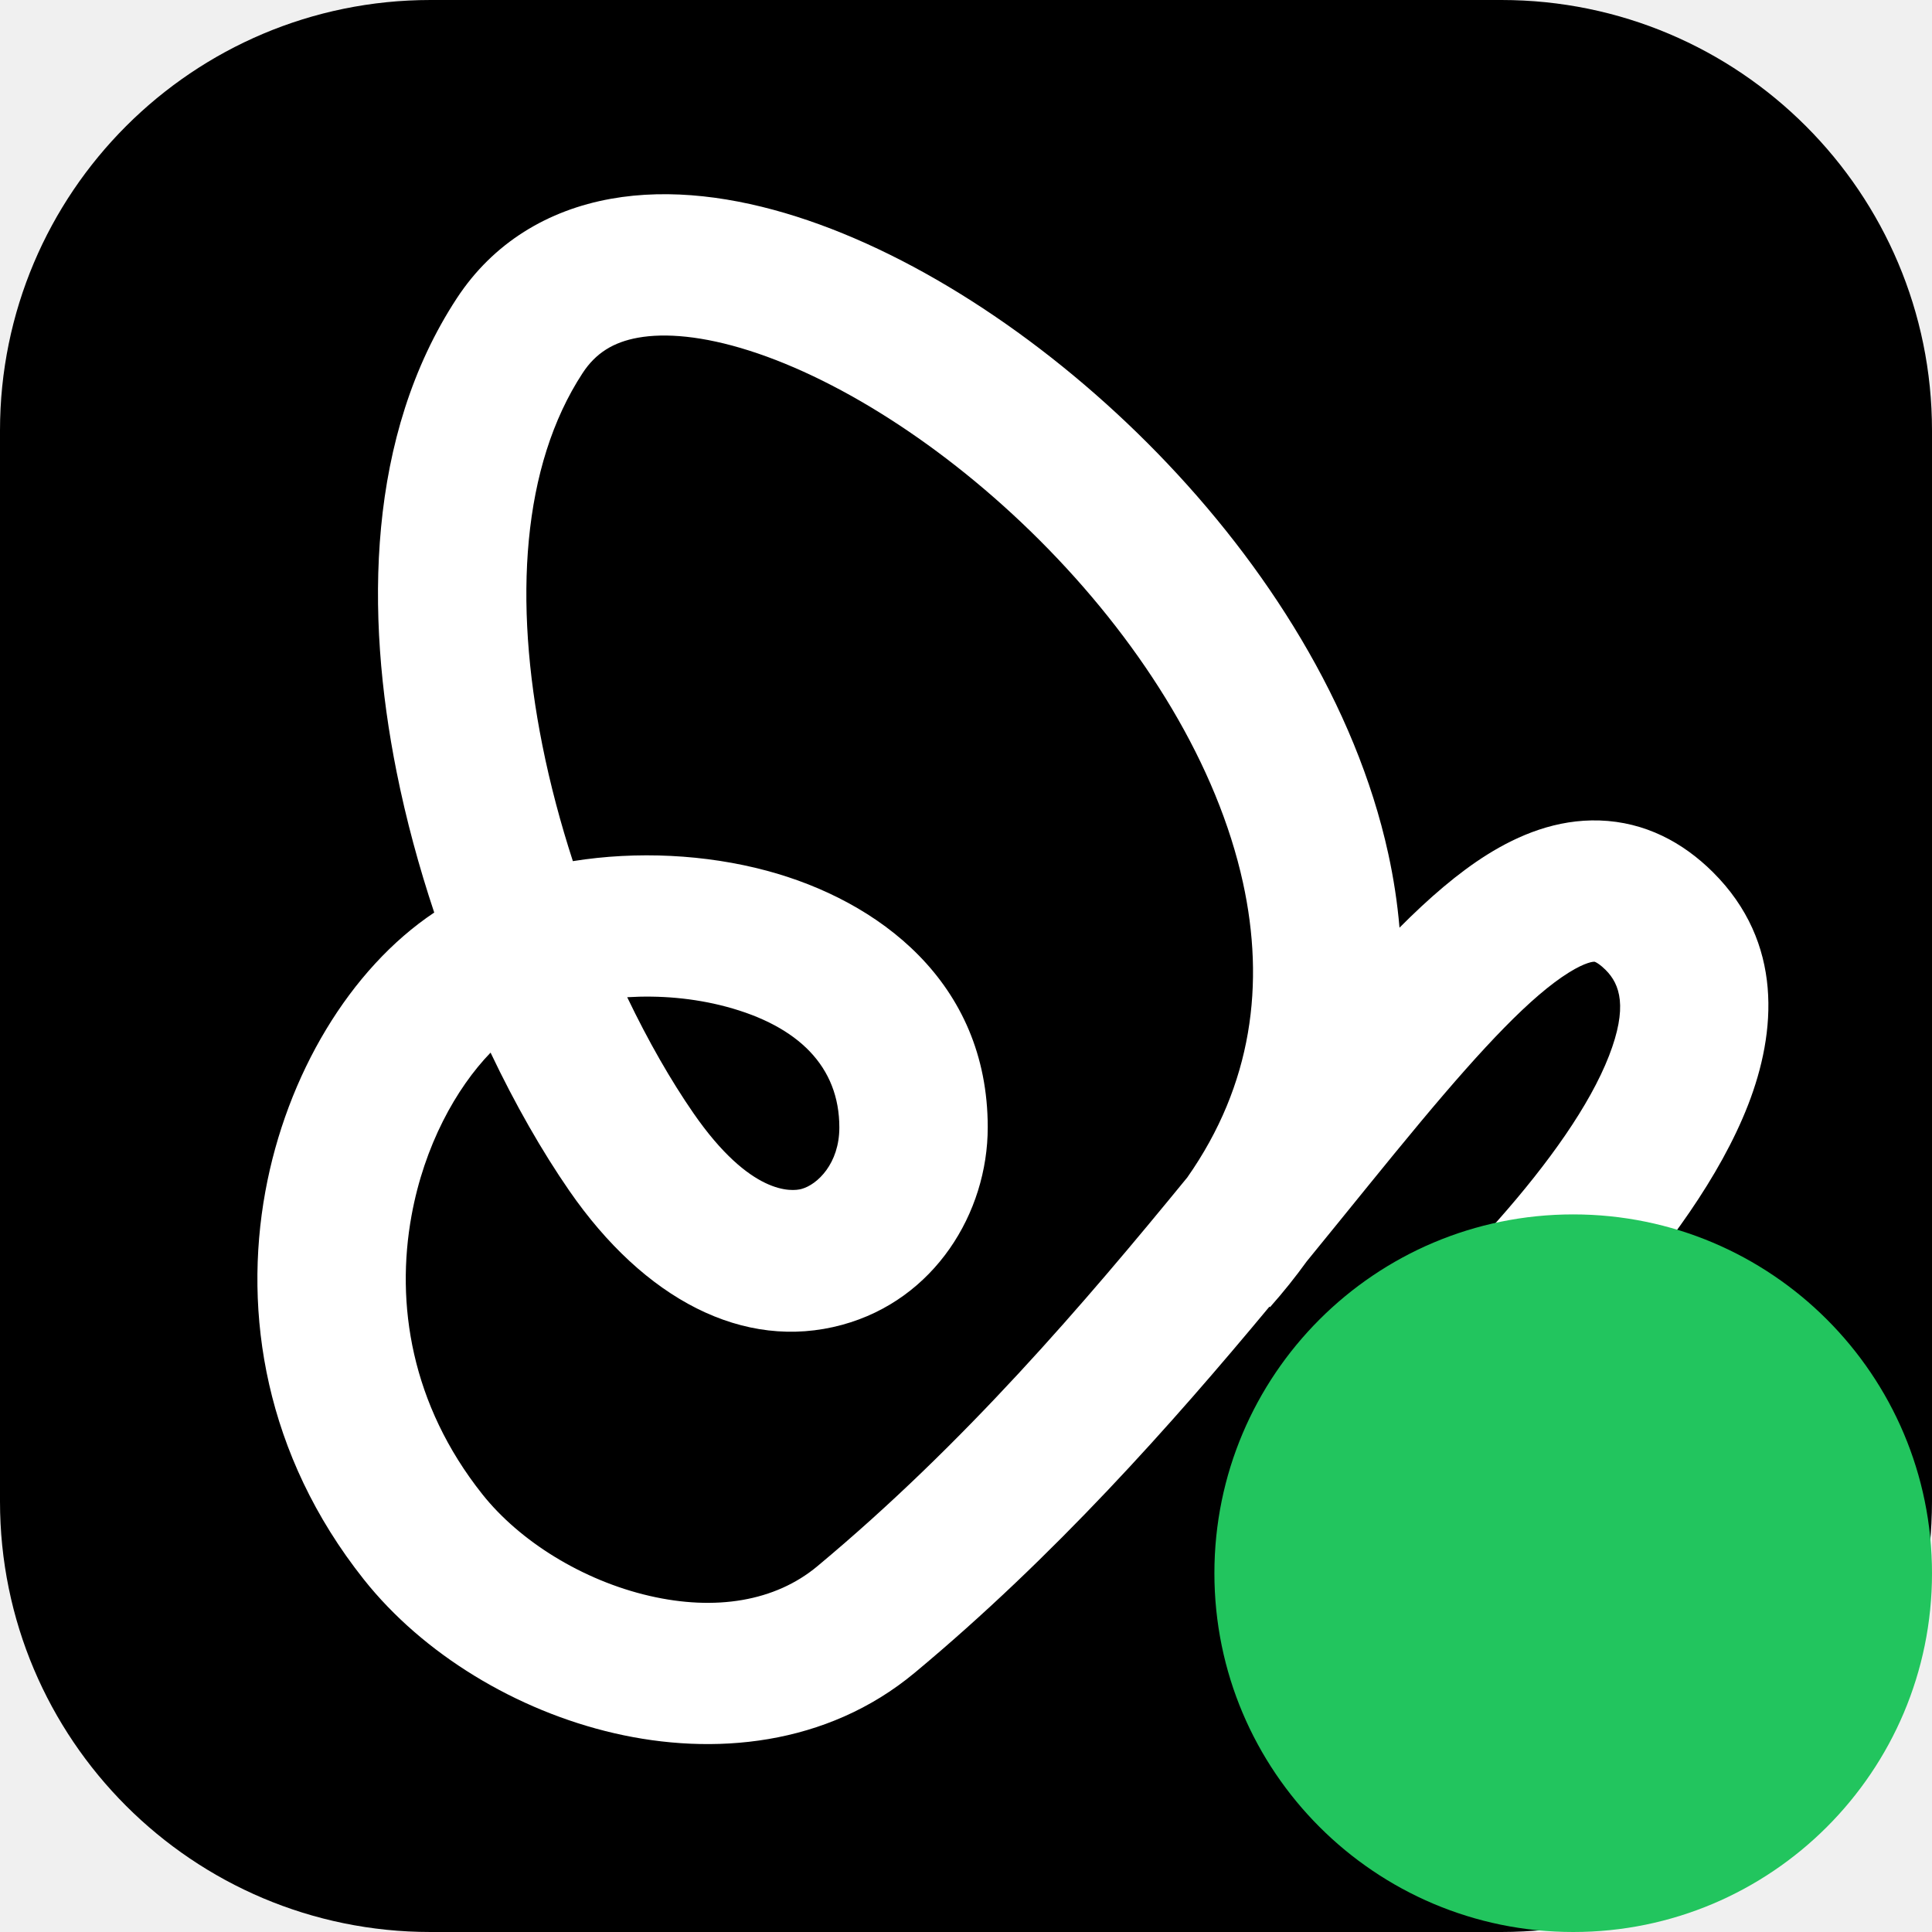
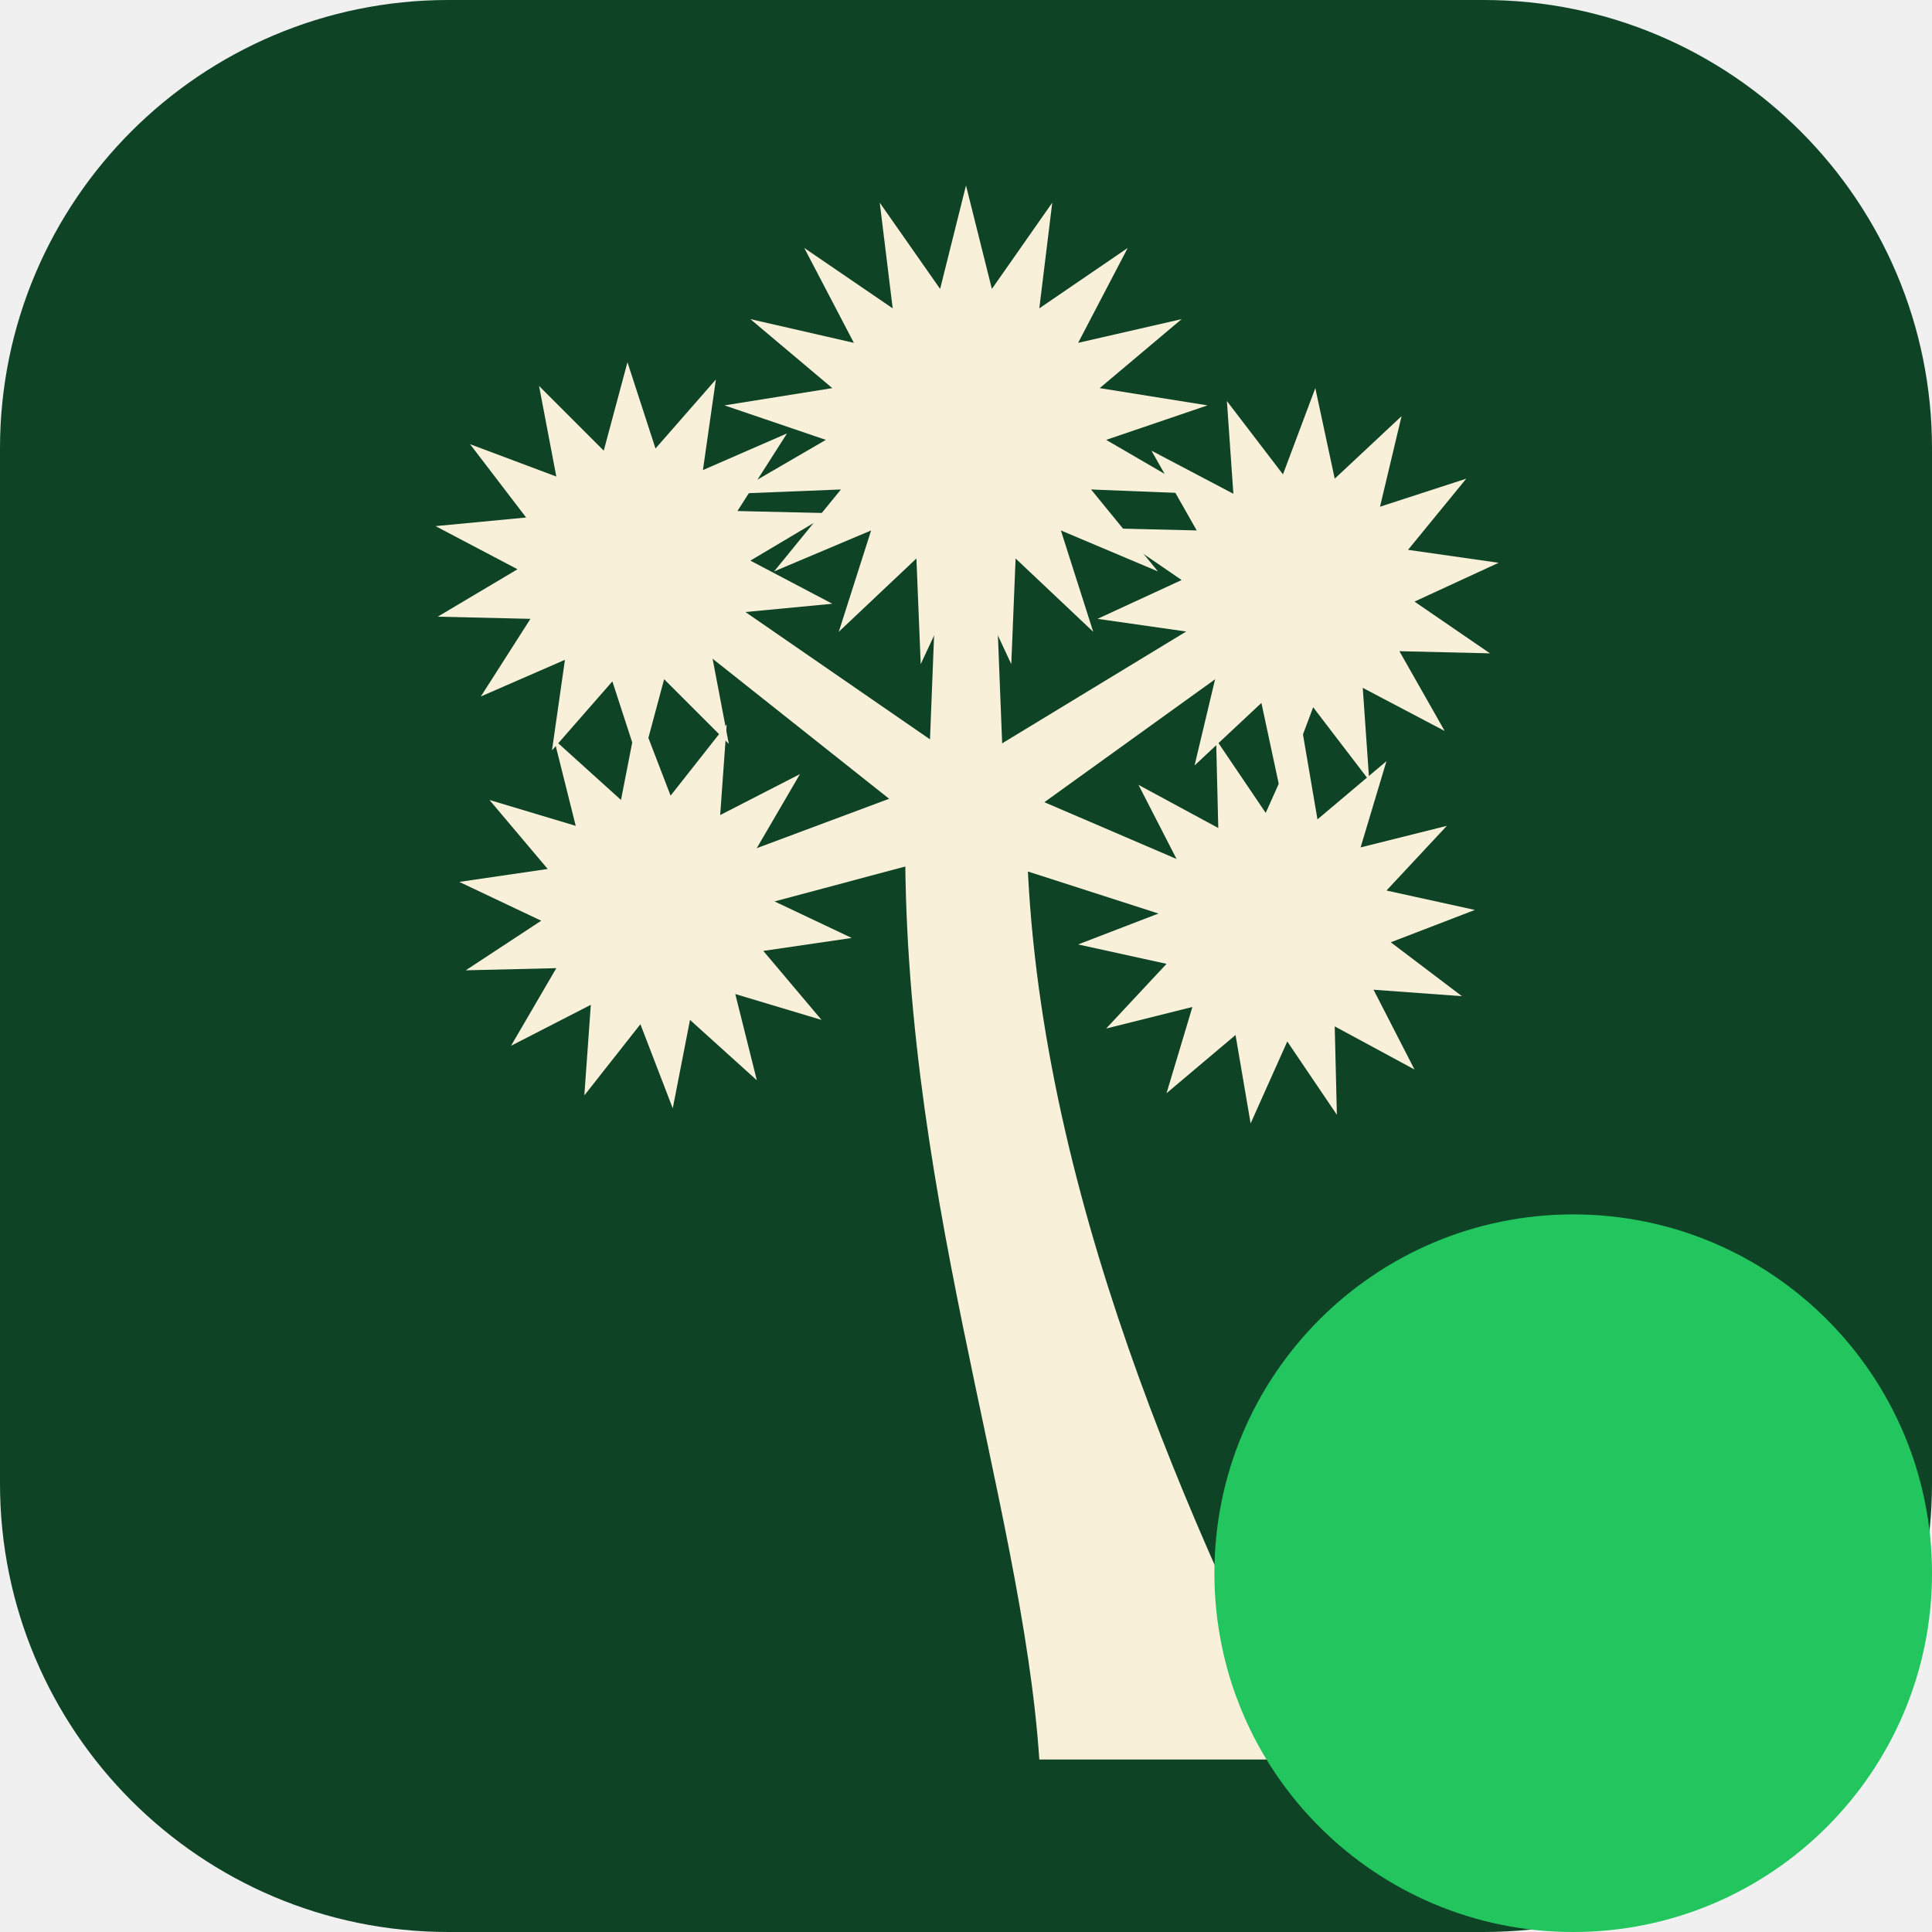
- <svg xmlns="http://www.w3.org/2000/svg" width="48" height="48" viewBox="0 0 700 700" fill="none">
-   <rect width="700" height="700" rx="156" fill="black" />
-   <path transform="translate(350,350) scale(1.05) translate(-350,-350)" d="M291.495 91.399C333.897 104.892 379.155 135.075 416.229 173.191C453.389 211.394 484.429 259.725 495.708 311.251C497.555 319.693 498.865 328.216 499.586 336.776C509.755 326.554 519.867 317.815 529.89 311.547C540.647 304.821 553.808 299.297 568.641 299.785C584.29 300.299 597.395 307.326 607.747 317.632C632.173 341.947 629.612 372.898 619.872 397.936C610.185 422.833 591.557 447.826 572.732 469.124C553.591 490.78 532.713 510.308 516.779 524.318C508.775 531.355 501.936 537.073 497.07 541.052C494.635 543.043 492.689 544.603 491.334 545.679C490.657 546.217 490.126 546.635 489.756 546.926C489.571 547.071 489.425 547.184 489.321 547.265C489.269 547.305 489.227 547.338 489.196 547.362C489.181 547.374 489.168 547.385 489.157 547.393C489.153 547.397 489.147 547.401 489.144 547.403C489.134 547.4 488.837 547.06 473.001 528.499L489.135 547.411C478.157 555.911 462.033 554.334 453.122 543.89C444.213 533.448 445.887 518.094 456.861 509.592C456.863 509.591 456.865 509.588 456.869 509.586C456.88 509.577 456.902 509.561 456.933 509.536C456.997 509.487 457.101 509.404 457.245 509.292C457.533 509.066 457.979 508.715 458.569 508.247C459.749 507.31 461.506 505.901 463.742 504.073C468.216 500.414 474.589 495.088 482.073 488.508C497.114 475.284 516.315 457.282 533.578 437.75C551.157 417.862 565.26 398.01 571.859 381.048C578.403 364.227 575.681 356.302 570.724 351.367C568.928 349.579 567.744 348.902 567.267 348.676C566.888 348.496 566.811 348.52 566.804 348.52C566.605 348.513 563.971 348.537 557.953 352.3C545.161 360.299 528.815 377.492 506.807 403.867C494.927 418.106 481.871 434.435 467.547 451.957C463.709 457.28 459.503 462.538 454.91 467.717L454.702 467.549C420.808 508.347 380.37 553.856 332.335 593.848C301.853 619.226 262.656 622.597 228.642 614.743C194.834 606.936 162.658 587.448 142.217 561.686C108.054 518.631 100.57 469.801 108.223 427.836C115.56 387.606 137.391 351.005 166.502 331.557C161.248 315.813 156.813 299.49 153.519 283.013C142.593 228.368 143.239 167.031 174.28 119.619C186.922 100.31 205.846 89.153 227.387 85.277C248.1 81.55 270.278 84.648 291.495 91.399ZM378.642 206.356C345.773 172.563 307.463 147.917 275.208 137.654C259.096 132.527 246.171 131.514 236.828 133.195C228.314 134.727 222.227 138.497 217.721 145.38C196.712 177.468 193.858 224.004 203.82 273.827C206.532 287.394 210.127 300.834 214.345 313.817C236.45 310.276 260.156 311.463 281.22 317.11C319.621 327.403 357.501 355.419 357.501 405.654C357.501 435.255 339.111 465.136 307.278 473.815C273.211 483.103 238.854 464.822 213.105 427.541C203.716 413.947 194.443 397.766 185.947 379.89C174.028 392.223 163.08 411.953 158.673 436.118C153.128 466.518 158.514 501.286 183.085 532.253C195.993 548.522 217.742 562.031 240.771 567.349C263.594 572.619 284.147 569.24 298.664 557.154C349.383 514.927 390.709 466.547 426.366 422.952C448.879 390.86 453.195 356.06 445.578 321.265C436.703 280.718 411.425 240.06 378.642 206.356ZM306.296 405.722C306.296 384.769 292.223 370.736 267.284 364.051C256.012 361.03 244.156 360.087 233.095 360.771C240.361 375.935 248.168 389.513 255.897 400.704C275.647 429.298 289.989 427.822 293.247 426.934C298.737 425.437 306.296 418.161 306.296 405.722Z" fill="white" />
-   <circle cx="570" cy="570" r="130" fill="#22c55e" />
+ <svg xmlns="http://www.w3.org/2000/svg" width="48" height="48" viewBox="64 64 896 896" fill="none">
+   <rect x="64" y="64" width="896" height="896" rx="208" fill="#0E4326" />
+   <g fill="#F9F0DA">
+     <path d="M546 880C538 760 480 610 484 440L540 440C540 600 610 760 670 880Z" />
+     <polygon points="530,440 523,262 501,262 494,440" />
+     <polygon points="512,150 524,198 552,158 546,207 587,179 564,223 612,212 574,244 624,252 577,268 620,293 570,291 601,329 556,310 571,357 535,323 533,372 512,327 491,372 489,323 453,357 468,310 423,329 454,291 404,293 447,268 400,252 450,244 412,212 460,223 437,179 478,207 472,158 500,198" />
+     <polygon points="523,426 365,317 351,335 501,454" />
+     <polygon points="282,270 322,285 314,243 344,273 355,232 368,272 396,240 390,282 429,265 406,301 449,302 412,324 450,344 408,348 434,382 394,367 402,409 372,379 361,420 348,380 320,412 326,370 287,387 310,351 267,350 304,328 266,308 308,304" />
+     <polygon points="522,455 672,347 660,329 502,425" />
+     <polygon points="744,286 717,319 759,325 720,343 755,367 713,366 734,403 696,383 699,426 673,392 658,432 649,390 618,419 628,377 588,390 615,357 573,351 612,333 577,309 619,310 598,273 636,293 633,250 659,284 674,244 683,286 714,257 704,299" />
+     <polygon points="507,423 365,476 371,496 517,457" />
+     <polygon points="280,514 315,491 277,473 318,467 291,435 331,447 321,407 352,435 360,394 375,433 401,400 398,442 435,423 414,459 456,458 421,481 459,499 418,505 445,537 405,525 415,565 384,537 376,578 361,539 335,572 338,530 301,549 322,513" />
+     <polygon points="506,457 652,504 660,484 518,423" />
+     <polygon points="742,526 701,523 720,560 683,540 684,581 661,547 644,585 637,544 605,571 617,531 577,541 605,511 564,502 603,487 570,462 611,465 592,428 629,448 628,407 651,441 668,403 675,444 707,417 695,457 735,447 707,477 748,486 709,501" />
+   </g>
+   <circle cx="793.6" cy="793.6" r="166.4" fill="#22c55e" />
</svg>
